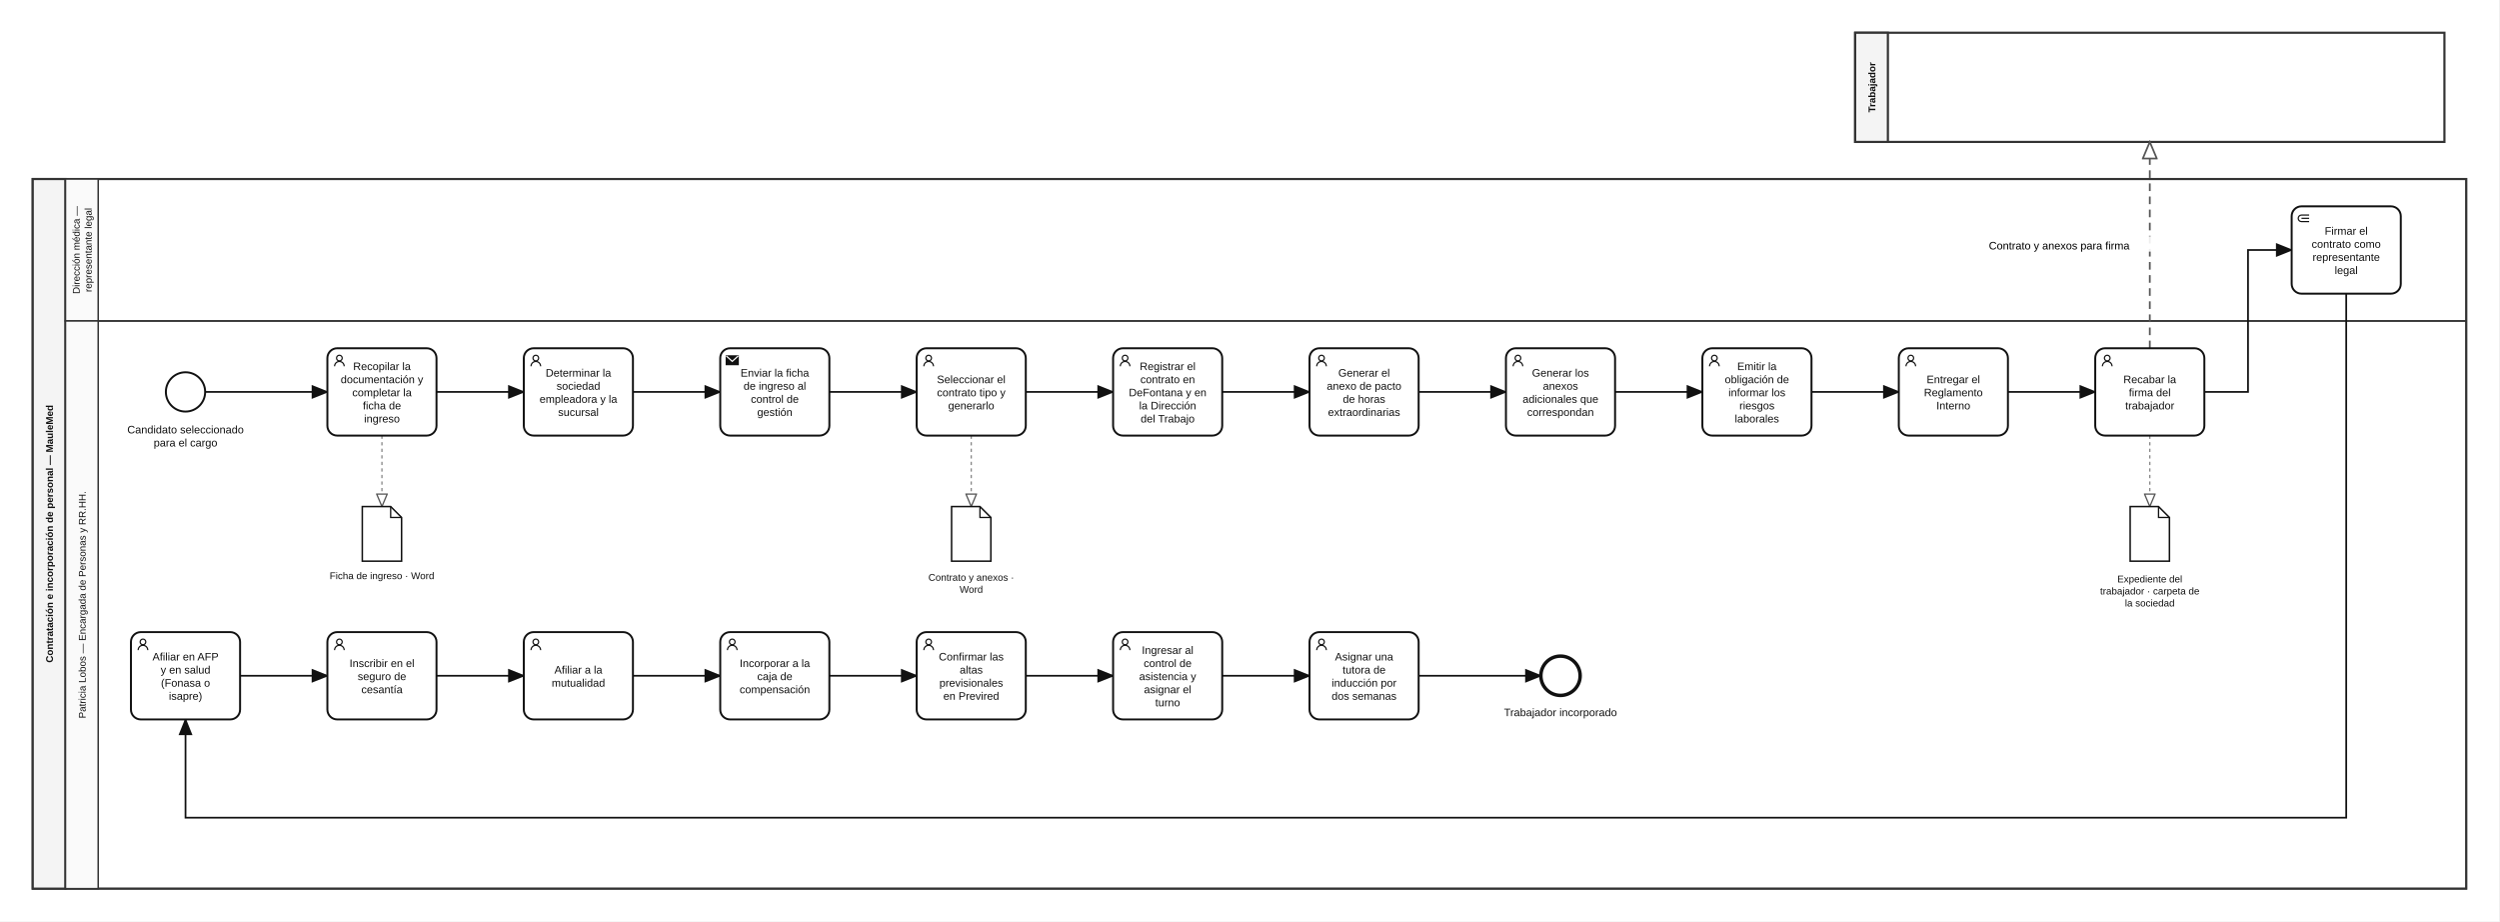
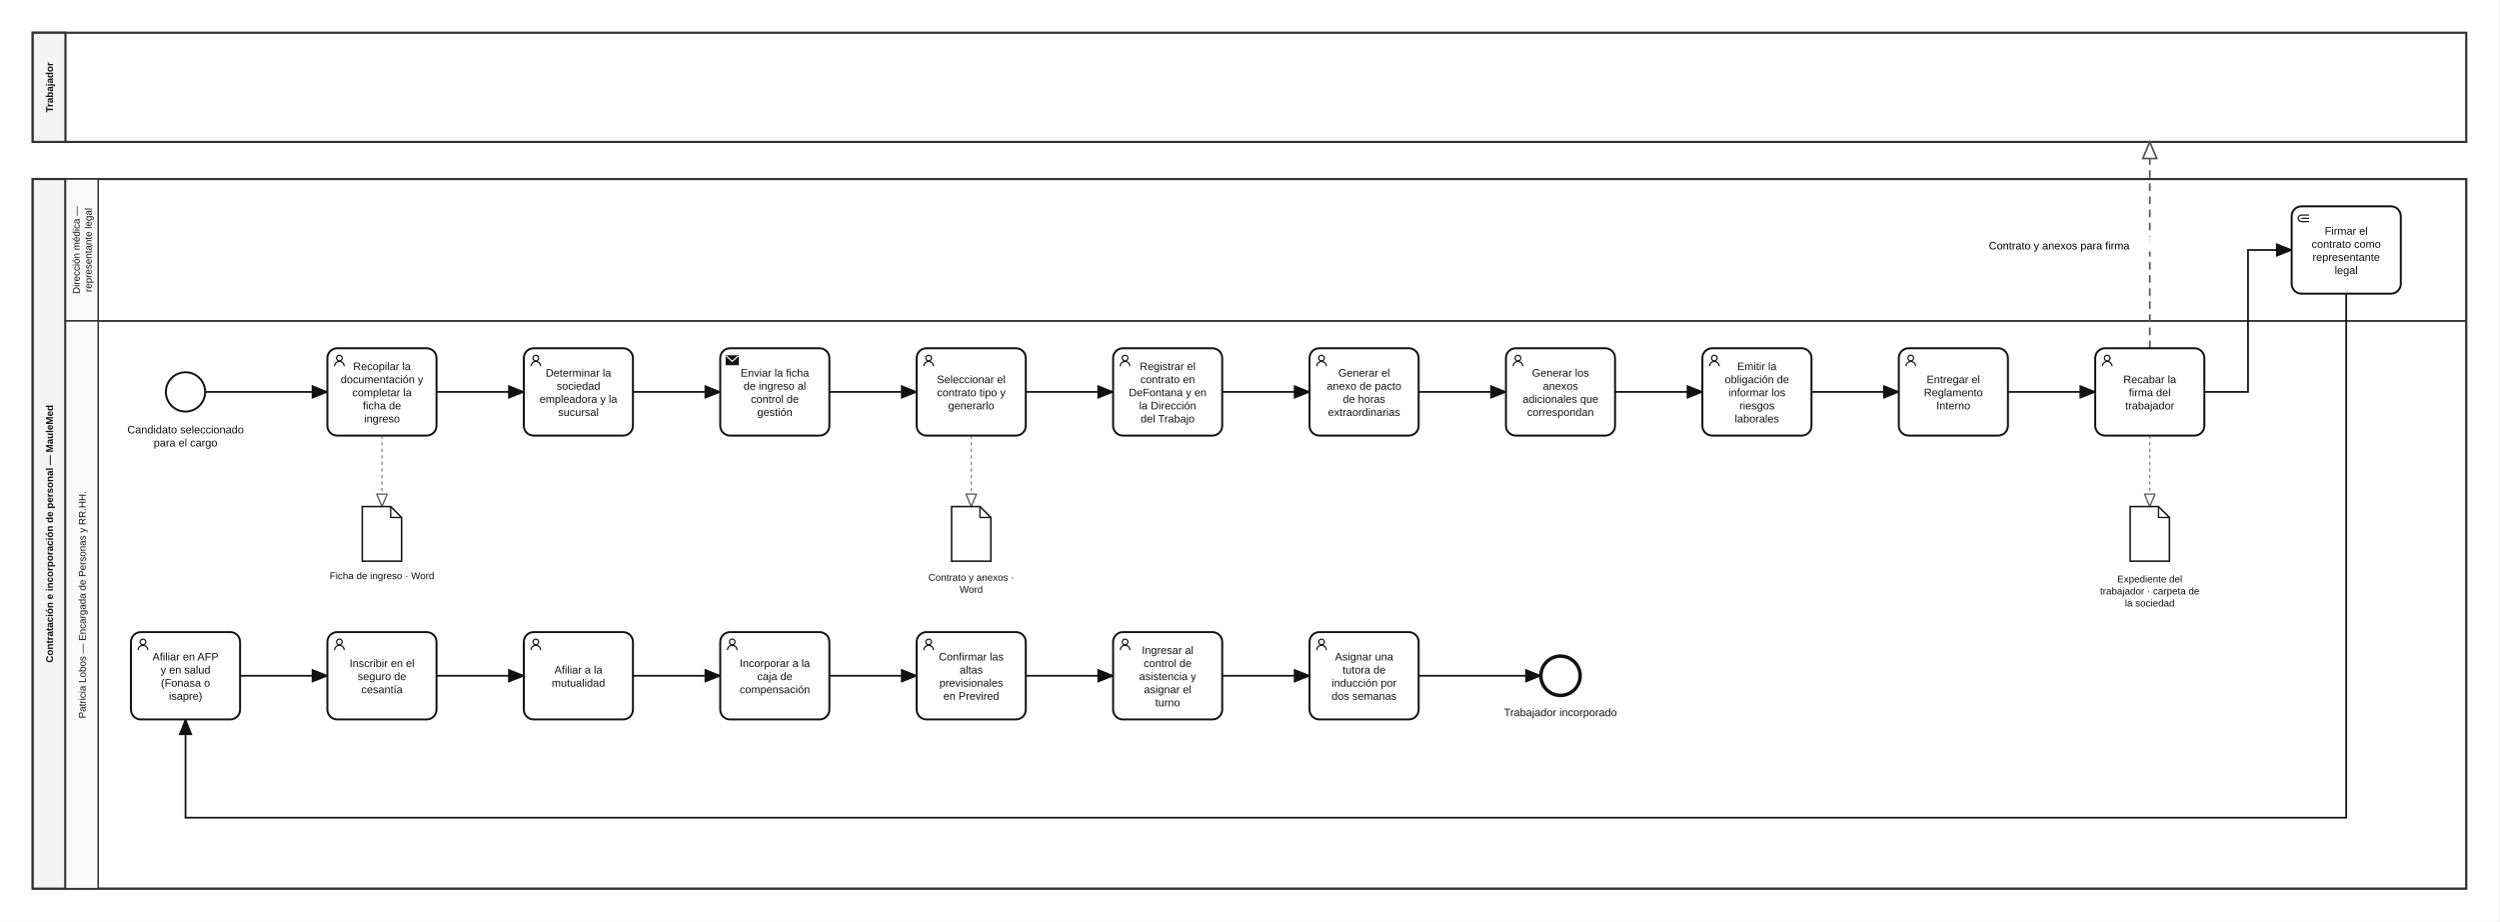
<svg xmlns="http://www.w3.org/2000/svg" width="2290" height="844" viewBox="0 0 2290 844">
  <rect width="100%" height="100%" fill="#ffffff" />
  <defs>
    <marker id="sf" markerWidth="10" markerHeight="8" refX="9" refY="4" orient="auto">
      <path d="M0,0 L10,4 L0,8 z" fill="#111" />
    </marker>
    <marker id="mf" markerWidth="11" markerHeight="9" refX="10" refY="4.5" orient="auto">
      <path d="M0.5,0.5 L10,4.5 L0.5,8.5 z" fill="#fff" stroke="#555" stroke-width="1" />
    </marker>
  </defs>
  <rect x="30.0" y="164.0" width="2230.0" height="650.0" fill="#fff" stroke="#333" stroke-width="2" />
  <rect x="30.0" y="164.0" width="30" height="650.0" fill="#f4f4f4" stroke="#333" stroke-width="2" />
  <g transform="translate(45.0,489.0) rotate(-90)">
    <text x="0.0" y="3.5" font-family="Arial,Helvetica,sans-serif" font-size="9" font-weight="bold" text-anchor="middle" fill="#111">Contratación e incorporación de personal — MauleMed</text>
  </g>
-   <rect x="1700.0" y="30.0" width="540.0" height="100.0" fill="#fff" stroke="#333" stroke-width="2" />
-   <rect x="1700.0" y="30.0" width="30" height="100.0" fill="#f4f4f4" stroke="#333" stroke-width="2" />
-   <g transform="translate(1715.0,80.0) rotate(-90)">
+   <rect x="30.0" y="30.0" width="2230.0" height="100.0" fill="#fff" stroke="#333" stroke-width="2" />
+   <rect x="30.0" y="30.0" width="30" height="100.0" fill="#f4f4f4" stroke="#333" stroke-width="2" />
+   <g transform="translate(45.0,80.0) rotate(-90)">
    <text x="0.0" y="3.5" font-family="Arial,Helvetica,sans-serif" font-size="9" font-weight="bold" text-anchor="middle" fill="#111">Trabajador</text>
  </g>
  <rect x="60.0" y="164.0" width="2200.0" height="130.0" fill="none" stroke="#333" stroke-width="1.4" />
  <rect x="60.0" y="164.0" width="30" height="130.0" fill="#fafafa" stroke="#333" stroke-width="1.4" />
  <g transform="translate(75.0,229.0) rotate(-90)">
    <text x="0.0" y="-2.0" font-family="Arial,Helvetica,sans-serif" font-size="9" font-weight="normal" text-anchor="middle" fill="#111">Dirección médica —</text>
    <text x="0.0" y="9.0" font-family="Arial,Helvetica,sans-serif" font-size="9" font-weight="normal" text-anchor="middle" fill="#111">representante legal</text>
  </g>
  <rect x="60.0" y="294.0" width="2200.0" height="520.0" fill="none" stroke="#333" stroke-width="1.4" />
  <rect x="60.0" y="294.0" width="30" height="520.0" fill="#fafafa" stroke="#333" stroke-width="1.4" />
  <g transform="translate(75.0,554.0) rotate(-90)">
    <text x="0.0" y="3.5" font-family="Arial,Helvetica,sans-serif" font-size="9" font-weight="normal" text-anchor="middle" fill="#111">Patricia Lobos — Encargada de Personas y RR.HH.</text>
  </g>
  <polyline points="890.0,399.0 890.0,464.0" fill="none" stroke="#888" stroke-width="1.2" stroke-dasharray="3,3" marker-end="url(#mf)" />
  <polyline points="1970.0,399.0 1970.0,464.0" fill="none" stroke="#888" stroke-width="1.2" stroke-dasharray="3,3" marker-end="url(#mf)" />
  <polyline points="350.0,399.0 350.0,464.0" fill="none" stroke="#888" stroke-width="1.2" stroke-dasharray="3,3" marker-end="url(#mf)" />
  <polyline points="188.0,359.0 300.0,359.0" fill="none" stroke="#111" stroke-width="1.6" marker-end="url(#sf)" />
  <polyline points="400.0,359.0 480.0,359.0" fill="none" stroke="#111" stroke-width="1.6" marker-end="url(#sf)" />
  <polyline points="580.0,359.0 660.0,359.0" fill="none" stroke="#111" stroke-width="1.6" marker-end="url(#sf)" />
  <polyline points="760.0,359.0 840.0,359.0" fill="none" stroke="#111" stroke-width="1.6" marker-end="url(#sf)" />
  <polyline points="940.0,359.0 1020.0,359.0" fill="none" stroke="#111" stroke-width="1.6" marker-end="url(#sf)" />
  <polyline points="1120.0,359.0 1200.0,359.0" fill="none" stroke="#111" stroke-width="1.6" marker-end="url(#sf)" />
  <polyline points="1300.0,359.0 1380.0,359.0" fill="none" stroke="#111" stroke-width="1.6" marker-end="url(#sf)" />
  <polyline points="1480.0,359.0 1560.0,359.0" fill="none" stroke="#111" stroke-width="1.6" marker-end="url(#sf)" />
  <polyline points="1660.0,359.0 1740.0,359.0" fill="none" stroke="#111" stroke-width="1.6" marker-end="url(#sf)" />
  <polyline points="1840.0,359.0 1920.0,359.0" fill="none" stroke="#111" stroke-width="1.6" marker-end="url(#sf)" />
  <polyline points="2020.0,359.0 2060.0,359.0 2060.0,229.0 2100.0,229.0" fill="none" stroke="#111" stroke-width="1.6" marker-end="url(#sf)" />
  <polyline points="220.0,619.0 300.0,619.0" fill="none" stroke="#111" stroke-width="1.6" marker-end="url(#sf)" />
  <polyline points="400.0,619.0 480.0,619.0" fill="none" stroke="#111" stroke-width="1.6" marker-end="url(#sf)" />
  <polyline points="580.0,619.0 660.0,619.0" fill="none" stroke="#111" stroke-width="1.6" marker-end="url(#sf)" />
  <polyline points="760.0,619.0 840.0,619.0" fill="none" stroke="#111" stroke-width="1.6" marker-end="url(#sf)" />
  <polyline points="940.0,619.0 1020.0,619.0" fill="none" stroke="#111" stroke-width="1.6" marker-end="url(#sf)" />
  <polyline points="1120.0,619.0 1200.0,619.0" fill="none" stroke="#111" stroke-width="1.6" marker-end="url(#sf)" />
  <polyline points="1300.0,619.0 1412.0,619.0" fill="none" stroke="#111" stroke-width="1.6" marker-end="url(#sf)" />
  <polyline points="2150.0,269.0 2150.0,749.0 170.0,749.0 170.0,659.0" fill="none" stroke="#111" stroke-width="1.6" marker-end="url(#sf)" />
  <polyline points="1970.0,319.0 1970.0,130.0" fill="none" stroke="#555" stroke-width="1.6" stroke-dasharray="7,5" marker-end="url(#mf)" />
  <rect x="1793.4" y="216.5" width="187.2" height="14" fill="#fff" opacity="0.9" />
  <text x="1887.0" y="228.5" font-family="Arial,Helvetica,sans-serif" font-size="10" font-weight="normal" text-anchor="middle" fill="#000">Contrato y anexos para firma</text>
  <rect x="300.0" y="579.0" width="100.0" height="80.0" rx="9" ry="9" fill="#fff" stroke="#111" stroke-width="1.8" />
  <circle cx="311.0" cy="588.0" r="2.6" fill="none" stroke="#111" stroke-width="1.1" />
  <path d="M306.6,595.5 a4.4,4.4 0 0 1 8.8,0" fill="none" stroke="#111" stroke-width="1.1" />
  <text x="350.0" y="611.0" font-family="Arial,Helvetica,sans-serif" font-size="10" font-weight="normal" text-anchor="middle" fill="#111">Inscribir en el</text>
  <text x="350.0" y="623.0" font-family="Arial,Helvetica,sans-serif" font-size="10" font-weight="normal" text-anchor="middle" fill="#111">seguro de</text>
  <text x="350.0" y="635.0" font-family="Arial,Helvetica,sans-serif" font-size="10" font-weight="normal" text-anchor="middle" fill="#111">cesantía</text>
  <rect x="120.0" y="579.0" width="100.0" height="80.0" rx="9" ry="9" fill="#fff" stroke="#111" stroke-width="1.8" />
  <circle cx="131.0" cy="588.0" r="2.6" fill="none" stroke="#111" stroke-width="1.1" />
  <path d="M126.6,595.5 a4.4,4.4 0 0 1 8.8,0" fill="none" stroke="#111" stroke-width="1.1" />
  <text x="170.0" y="605.0" font-family="Arial,Helvetica,sans-serif" font-size="10" font-weight="normal" text-anchor="middle" fill="#111">Afiliar en AFP</text>
  <text x="170.0" y="617.0" font-family="Arial,Helvetica,sans-serif" font-size="10" font-weight="normal" text-anchor="middle" fill="#111">y en salud</text>
  <text x="170.0" y="629.0" font-family="Arial,Helvetica,sans-serif" font-size="10" font-weight="normal" text-anchor="middle" fill="#111">(Fonasa o</text>
  <text x="170.0" y="641.0" font-family="Arial,Helvetica,sans-serif" font-size="10" font-weight="normal" text-anchor="middle" fill="#111">isapre)</text>
  <rect x="1200.0" y="319.0" width="100.0" height="80.0" rx="9" ry="9" fill="#fff" stroke="#111" stroke-width="1.8" />
  <circle cx="1211.0" cy="328.0" r="2.6" fill="none" stroke="#111" stroke-width="1.1" />
  <path d="M1206.6,335.5 a4.4,4.4 0 0 1 8.8,0" fill="none" stroke="#111" stroke-width="1.1" />
  <text x="1250.0" y="345.0" font-family="Arial,Helvetica,sans-serif" font-size="10" font-weight="normal" text-anchor="middle" fill="#111">Generar el</text>
  <text x="1250.0" y="357.0" font-family="Arial,Helvetica,sans-serif" font-size="10" font-weight="normal" text-anchor="middle" fill="#111">anexo de pacto</text>
  <text x="1250.0" y="369.0" font-family="Arial,Helvetica,sans-serif" font-size="10" font-weight="normal" text-anchor="middle" fill="#111">de horas</text>
  <text x="1250.0" y="381.0" font-family="Arial,Helvetica,sans-serif" font-size="10" font-weight="normal" text-anchor="middle" fill="#111">extraordinarias</text>
  <rect x="660.0" y="579.0" width="100.0" height="80.0" rx="9" ry="9" fill="#fff" stroke="#111" stroke-width="1.8" />
  <circle cx="671.0" cy="588.0" r="2.6" fill="none" stroke="#111" stroke-width="1.1" />
  <path d="M666.6,595.5 a4.4,4.4 0 0 1 8.8,0" fill="none" stroke="#111" stroke-width="1.1" />
  <text x="710.0" y="611.0" font-family="Arial,Helvetica,sans-serif" font-size="10" font-weight="normal" text-anchor="middle" fill="#111">Incorporar a la</text>
  <text x="710.0" y="623.0" font-family="Arial,Helvetica,sans-serif" font-size="10" font-weight="normal" text-anchor="middle" fill="#111">caja de</text>
  <text x="710.0" y="635.0" font-family="Arial,Helvetica,sans-serif" font-size="10" font-weight="normal" text-anchor="middle" fill="#111">compensación</text>
  <rect x="840.0" y="579.0" width="100.0" height="80.0" rx="9" ry="9" fill="#fff" stroke="#111" stroke-width="1.8" />
  <circle cx="851.0" cy="588.0" r="2.6" fill="none" stroke="#111" stroke-width="1.1" />
  <path d="M846.6,595.5 a4.4,4.4 0 0 1 8.8,0" fill="none" stroke="#111" stroke-width="1.1" />
  <text x="890.0" y="605.0" font-family="Arial,Helvetica,sans-serif" font-size="10" font-weight="normal" text-anchor="middle" fill="#111">Confirmar las</text>
  <text x="890.0" y="617.0" font-family="Arial,Helvetica,sans-serif" font-size="10" font-weight="normal" text-anchor="middle" fill="#111">altas</text>
  <text x="890.0" y="629.0" font-family="Arial,Helvetica,sans-serif" font-size="10" font-weight="normal" text-anchor="middle" fill="#111">previsionales</text>
  <text x="890.0" y="641.0" font-family="Arial,Helvetica,sans-serif" font-size="10" font-weight="normal" text-anchor="middle" fill="#111">en Previred</text>
  <rect x="1560.0" y="319.0" width="100.0" height="80.0" rx="9" ry="9" fill="#fff" stroke="#111" stroke-width="1.8" />
  <circle cx="1571.0" cy="328.0" r="2.6" fill="none" stroke="#111" stroke-width="1.1" />
  <path d="M1566.6,335.5 a4.4,4.4 0 0 1 8.8,0" fill="none" stroke="#111" stroke-width="1.1" />
  <text x="1610.0" y="339.0" font-family="Arial,Helvetica,sans-serif" font-size="10" font-weight="normal" text-anchor="middle" fill="#111">Emitir la</text>
  <text x="1610.0" y="351.0" font-family="Arial,Helvetica,sans-serif" font-size="10" font-weight="normal" text-anchor="middle" fill="#111">obligación de</text>
  <text x="1610.0" y="363.0" font-family="Arial,Helvetica,sans-serif" font-size="10" font-weight="normal" text-anchor="middle" fill="#111">informar los</text>
  <text x="1610.0" y="375.0" font-family="Arial,Helvetica,sans-serif" font-size="10" font-weight="normal" text-anchor="middle" fill="#111">riesgos</text>
  <text x="1610.0" y="387.0" font-family="Arial,Helvetica,sans-serif" font-size="10" font-weight="normal" text-anchor="middle" fill="#111">laborales</text>
  <path d="M872.0,464.0 L898.0,464.0 L908.0,474.0 L908.0,514.0 L872.0,514.0 Z" fill="#fff" stroke="#111" stroke-width="1.4" />
  <path d="M898.0,464.0 L898.0,474.0 L908.0,474.0" fill="none" stroke="#111" stroke-width="1.2" />
  <text x="890.0" y="532.0" font-family="Arial,Helvetica,sans-serif" font-size="9" font-weight="normal" text-anchor="middle" fill="#111">Contrato y anexos ·</text>
  <text x="890.0" y="543.0" font-family="Arial,Helvetica,sans-serif" font-size="9" font-weight="normal" text-anchor="middle" fill="#111">Word</text>
  <path d="M1952.0,464.0 L1978.0,464.0 L1988.0,474.0 L1988.0,514.0 L1952.0,514.0 Z" fill="#fff" stroke="#111" stroke-width="1.4" />
  <path d="M1978.0,464.0 L1978.0,474.0 L1988.0,474.0" fill="none" stroke="#111" stroke-width="1.2" />
  <text x="1970.0" y="533.5" font-family="Arial,Helvetica,sans-serif" font-size="9" font-weight="normal" text-anchor="middle" fill="#111">Expediente del</text>
  <text x="1970.0" y="544.5" font-family="Arial,Helvetica,sans-serif" font-size="9" font-weight="normal" text-anchor="middle" fill="#111">trabajador · carpeta de</text>
  <text x="1970.0" y="555.5" font-family="Arial,Helvetica,sans-serif" font-size="9" font-weight="normal" text-anchor="middle" fill="#111">la sociedad</text>
  <path d="M332.0,464.0 L358.0,464.0 L368.0,474.0 L368.0,514.0 L332.0,514.0 Z" fill="#fff" stroke="#111" stroke-width="1.4" />
  <path d="M358.0,464.0 L358.0,474.0 L368.0,474.0" fill="none" stroke="#111" stroke-width="1.2" />
  <text x="350.0" y="530.5" font-family="Arial,Helvetica,sans-serif" font-size="9" font-weight="normal" text-anchor="middle" fill="#111">Ficha de ingreso · Word</text>
  <rect x="480.0" y="319.0" width="100.0" height="80.0" rx="9" ry="9" fill="#fff" stroke="#111" stroke-width="1.8" />
  <circle cx="491.0" cy="328.0" r="2.6" fill="none" stroke="#111" stroke-width="1.1" />
  <path d="M486.6,335.5 a4.4,4.4 0 0 1 8.8,0" fill="none" stroke="#111" stroke-width="1.1" />
  <text x="530.0" y="345.0" font-family="Arial,Helvetica,sans-serif" font-size="10" font-weight="normal" text-anchor="middle" fill="#111">Determinar la</text>
  <text x="530.0" y="357.0" font-family="Arial,Helvetica,sans-serif" font-size="10" font-weight="normal" text-anchor="middle" fill="#111">sociedad</text>
  <text x="530.0" y="369.0" font-family="Arial,Helvetica,sans-serif" font-size="10" font-weight="normal" text-anchor="middle" fill="#111">empleadora y la</text>
  <text x="530.0" y="381.0" font-family="Arial,Helvetica,sans-serif" font-size="10" font-weight="normal" text-anchor="middle" fill="#111">sucursal</text>
  <circle cx="1430.0" cy="619.0" r="18.0" fill="#fff" stroke="#111" stroke-width="3.2" />
  <text x="1430.0" y="656.0" font-family="Arial,Helvetica,sans-serif" font-size="10" font-weight="normal" text-anchor="middle" fill="#111">Trabajador incorporado</text>
  <rect x="660.0" y="319.0" width="100.0" height="80.0" rx="9" ry="9" fill="#fff" stroke="#111" stroke-width="1.8" />
  <rect x="665.5" y="326.0" width="11" height="8" fill="#111" stroke="#111" stroke-width="1.1" />
  <path d="M665.5,326.0 L671.0,331.0 L676.5,326.0" fill="none" stroke="#fff" stroke-width="1.1" />
  <text x="710.0" y="345.0" font-family="Arial,Helvetica,sans-serif" font-size="10" font-weight="normal" text-anchor="middle" fill="#111">Enviar la ficha</text>
  <text x="710.0" y="357.0" font-family="Arial,Helvetica,sans-serif" font-size="10" font-weight="normal" text-anchor="middle" fill="#111">de ingreso al</text>
  <text x="710.0" y="369.0" font-family="Arial,Helvetica,sans-serif" font-size="10" font-weight="normal" text-anchor="middle" fill="#111">control de</text>
  <text x="710.0" y="381.0" font-family="Arial,Helvetica,sans-serif" font-size="10" font-weight="normal" text-anchor="middle" fill="#111">gestión</text>
  <rect x="2100.0" y="189.0" width="100.0" height="80.0" rx="9" ry="9" fill="#fff" stroke="#111" stroke-width="1.8" />
  <path d="M2109.0,197.0 h7 M2109.0,200.0 h7 M2109.0,203.0 h7 M2109.0,197.0 a3,3 0 0 0 0,6" fill="none" stroke="#111" stroke-width="1.1" />
  <text x="2150.0" y="215.0" font-family="Arial,Helvetica,sans-serif" font-size="10" font-weight="normal" text-anchor="middle" fill="#111">Firmar el</text>
  <text x="2150.0" y="227.0" font-family="Arial,Helvetica,sans-serif" font-size="10" font-weight="normal" text-anchor="middle" fill="#111">contrato como</text>
  <text x="2150.0" y="239.0" font-family="Arial,Helvetica,sans-serif" font-size="10" font-weight="normal" text-anchor="middle" fill="#111">representante</text>
  <text x="2150.0" y="251.0" font-family="Arial,Helvetica,sans-serif" font-size="10" font-weight="normal" text-anchor="middle" fill="#111">legal</text>
  <rect x="1920.0" y="319.0" width="100.0" height="80.0" rx="9" ry="9" fill="#fff" stroke="#111" stroke-width="1.8" />
  <circle cx="1931.0" cy="328.0" r="2.6" fill="none" stroke="#111" stroke-width="1.1" />
  <path d="M1926.6,335.5 a4.4,4.4 0 0 1 8.8,0" fill="none" stroke="#111" stroke-width="1.1" />
  <text x="1970.0" y="351.0" font-family="Arial,Helvetica,sans-serif" font-size="10" font-weight="normal" text-anchor="middle" fill="#111">Recabar la</text>
  <text x="1970.0" y="363.0" font-family="Arial,Helvetica,sans-serif" font-size="10" font-weight="normal" text-anchor="middle" fill="#111">firma del</text>
  <text x="1970.0" y="375.0" font-family="Arial,Helvetica,sans-serif" font-size="10" font-weight="normal" text-anchor="middle" fill="#111">trabajador</text>
  <rect x="840.0" y="319.0" width="100.0" height="80.0" rx="9" ry="9" fill="#fff" stroke="#111" stroke-width="1.8" />
  <circle cx="851.0" cy="328.0" r="2.6" fill="none" stroke="#111" stroke-width="1.1" />
  <path d="M846.6,335.5 a4.4,4.4 0 0 1 8.8,0" fill="none" stroke="#111" stroke-width="1.1" />
  <text x="890.0" y="351.0" font-family="Arial,Helvetica,sans-serif" font-size="10" font-weight="normal" text-anchor="middle" fill="#111">Seleccionar el</text>
  <text x="890.0" y="363.0" font-family="Arial,Helvetica,sans-serif" font-size="10" font-weight="normal" text-anchor="middle" fill="#111">contrato tipo y</text>
  <text x="890.0" y="375.0" font-family="Arial,Helvetica,sans-serif" font-size="10" font-weight="normal" text-anchor="middle" fill="#111">generarlo</text>
  <rect x="480.0" y="579.0" width="100.0" height="80.0" rx="9" ry="9" fill="#fff" stroke="#111" stroke-width="1.8" />
  <circle cx="491.0" cy="588.0" r="2.6" fill="none" stroke="#111" stroke-width="1.1" />
  <path d="M486.6,595.5 a4.4,4.4 0 0 1 8.8,0" fill="none" stroke="#111" stroke-width="1.1" />
  <text x="530.0" y="617.0" font-family="Arial,Helvetica,sans-serif" font-size="10" font-weight="normal" text-anchor="middle" fill="#111">Afiliar a la</text>
  <text x="530.0" y="629.0" font-family="Arial,Helvetica,sans-serif" font-size="10" font-weight="normal" text-anchor="middle" fill="#111">mutualidad</text>
  <rect x="1380.0" y="319.0" width="100.0" height="80.0" rx="9" ry="9" fill="#fff" stroke="#111" stroke-width="1.8" />
  <circle cx="1391.0" cy="328.0" r="2.6" fill="none" stroke="#111" stroke-width="1.1" />
  <path d="M1386.6,335.5 a4.4,4.4 0 0 1 8.8,0" fill="none" stroke="#111" stroke-width="1.1" />
  <text x="1430.0" y="345.0" font-family="Arial,Helvetica,sans-serif" font-size="10" font-weight="normal" text-anchor="middle" fill="#111">Generar los</text>
  <text x="1430.0" y="357.0" font-family="Arial,Helvetica,sans-serif" font-size="10" font-weight="normal" text-anchor="middle" fill="#111">anexos</text>
  <text x="1430.0" y="369.0" font-family="Arial,Helvetica,sans-serif" font-size="10" font-weight="normal" text-anchor="middle" fill="#111">adicionales que</text>
  <text x="1430.0" y="381.0" font-family="Arial,Helvetica,sans-serif" font-size="10" font-weight="normal" text-anchor="middle" fill="#111">correspondan</text>
  <rect x="300.0" y="319.0" width="100.0" height="80.0" rx="9" ry="9" fill="#fff" stroke="#111" stroke-width="1.8" />
  <circle cx="311.0" cy="328.0" r="2.6" fill="none" stroke="#111" stroke-width="1.1" />
  <path d="M306.6,335.5 a4.4,4.4 0 0 1 8.8,0" fill="none" stroke="#111" stroke-width="1.1" />
  <text x="350.0" y="339.0" font-family="Arial,Helvetica,sans-serif" font-size="10" font-weight="normal" text-anchor="middle" fill="#111">Recopilar la</text>
  <text x="350.0" y="351.0" font-family="Arial,Helvetica,sans-serif" font-size="10" font-weight="normal" text-anchor="middle" fill="#111">documentación y</text>
  <text x="350.0" y="363.0" font-family="Arial,Helvetica,sans-serif" font-size="10" font-weight="normal" text-anchor="middle" fill="#111">completar la</text>
  <text x="350.0" y="375.0" font-family="Arial,Helvetica,sans-serif" font-size="10" font-weight="normal" text-anchor="middle" fill="#111">ficha de</text>
  <text x="350.0" y="387.0" font-family="Arial,Helvetica,sans-serif" font-size="10" font-weight="normal" text-anchor="middle" fill="#111">ingreso</text>
  <rect x="1020.0" y="319.0" width="100.0" height="80.0" rx="9" ry="9" fill="#fff" stroke="#111" stroke-width="1.8" />
  <circle cx="1031.0" cy="328.0" r="2.6" fill="none" stroke="#111" stroke-width="1.1" />
  <path d="M1026.6,335.5 a4.4,4.4 0 0 1 8.8,0" fill="none" stroke="#111" stroke-width="1.1" />
  <text x="1070.0" y="339.0" font-family="Arial,Helvetica,sans-serif" font-size="10" font-weight="normal" text-anchor="middle" fill="#111">Registrar el</text>
  <text x="1070.0" y="351.0" font-family="Arial,Helvetica,sans-serif" font-size="10" font-weight="normal" text-anchor="middle" fill="#111">contrato en</text>
  <text x="1070.0" y="363.0" font-family="Arial,Helvetica,sans-serif" font-size="10" font-weight="normal" text-anchor="middle" fill="#111">DeFontana y en</text>
  <text x="1070.0" y="375.0" font-family="Arial,Helvetica,sans-serif" font-size="10" font-weight="normal" text-anchor="middle" fill="#111">la Dirección</text>
  <text x="1070.0" y="387.0" font-family="Arial,Helvetica,sans-serif" font-size="10" font-weight="normal" text-anchor="middle" fill="#111">del Trabajo</text>
  <rect x="1740.0" y="319.0" width="100.0" height="80.0" rx="9" ry="9" fill="#fff" stroke="#111" stroke-width="1.8" />
  <circle cx="1751.0" cy="328.0" r="2.6" fill="none" stroke="#111" stroke-width="1.1" />
  <path d="M1746.6,335.5 a4.4,4.4 0 0 1 8.8,0" fill="none" stroke="#111" stroke-width="1.1" />
  <text x="1790.0" y="351.0" font-family="Arial,Helvetica,sans-serif" font-size="10" font-weight="normal" text-anchor="middle" fill="#111">Entregar el</text>
  <text x="1790.0" y="363.0" font-family="Arial,Helvetica,sans-serif" font-size="10" font-weight="normal" text-anchor="middle" fill="#111">Reglamento</text>
  <text x="1790.0" y="375.0" font-family="Arial,Helvetica,sans-serif" font-size="10" font-weight="normal" text-anchor="middle" fill="#111">Interno</text>
  <rect x="1020.0" y="579.0" width="100.0" height="80.0" rx="9" ry="9" fill="#fff" stroke="#111" stroke-width="1.8" />
  <circle cx="1031.0" cy="588.0" r="2.6" fill="none" stroke="#111" stroke-width="1.1" />
  <path d="M1026.6,595.5 a4.4,4.4 0 0 1 8.8,0" fill="none" stroke="#111" stroke-width="1.1" />
  <text x="1070.0" y="599.0" font-family="Arial,Helvetica,sans-serif" font-size="10" font-weight="normal" text-anchor="middle" fill="#111">Ingresar al</text>
  <text x="1070.0" y="611.0" font-family="Arial,Helvetica,sans-serif" font-size="10" font-weight="normal" text-anchor="middle" fill="#111">control de</text>
  <text x="1070.0" y="623.0" font-family="Arial,Helvetica,sans-serif" font-size="10" font-weight="normal" text-anchor="middle" fill="#111">asistencia y</text>
  <text x="1070.0" y="635.0" font-family="Arial,Helvetica,sans-serif" font-size="10" font-weight="normal" text-anchor="middle" fill="#111">asignar el</text>
  <text x="1070.0" y="647.0" font-family="Arial,Helvetica,sans-serif" font-size="10" font-weight="normal" text-anchor="middle" fill="#111">turno</text>
  <circle cx="170.0" cy="359.0" r="18.0" fill="#fff" stroke="#111" stroke-width="1.8" />
  <text x="170.0" y="397.0" font-family="Arial,Helvetica,sans-serif" font-size="10" font-weight="normal" text-anchor="middle" fill="#111">Candidato seleccionado</text>
  <text x="170.0" y="409.0" font-family="Arial,Helvetica,sans-serif" font-size="10" font-weight="normal" text-anchor="middle" fill="#111">para el cargo</text>
  <rect x="1200.0" y="579.0" width="100.0" height="80.0" rx="9" ry="9" fill="#fff" stroke="#111" stroke-width="1.8" />
  <circle cx="1211.0" cy="588.0" r="2.6" fill="none" stroke="#111" stroke-width="1.1" />
  <path d="M1206.6,595.5 a4.4,4.4 0 0 1 8.8,0" fill="none" stroke="#111" stroke-width="1.1" />
  <text x="1250.0" y="605.0" font-family="Arial,Helvetica,sans-serif" font-size="10" font-weight="normal" text-anchor="middle" fill="#111">Asignar una</text>
  <text x="1250.0" y="617.0" font-family="Arial,Helvetica,sans-serif" font-size="10" font-weight="normal" text-anchor="middle" fill="#111">tutora de</text>
  <text x="1250.0" y="629.0" font-family="Arial,Helvetica,sans-serif" font-size="10" font-weight="normal" text-anchor="middle" fill="#111">inducción por</text>
  <text x="1250.0" y="641.0" font-family="Arial,Helvetica,sans-serif" font-size="10" font-weight="normal" text-anchor="middle" fill="#111">dos semanas</text>
</svg>
